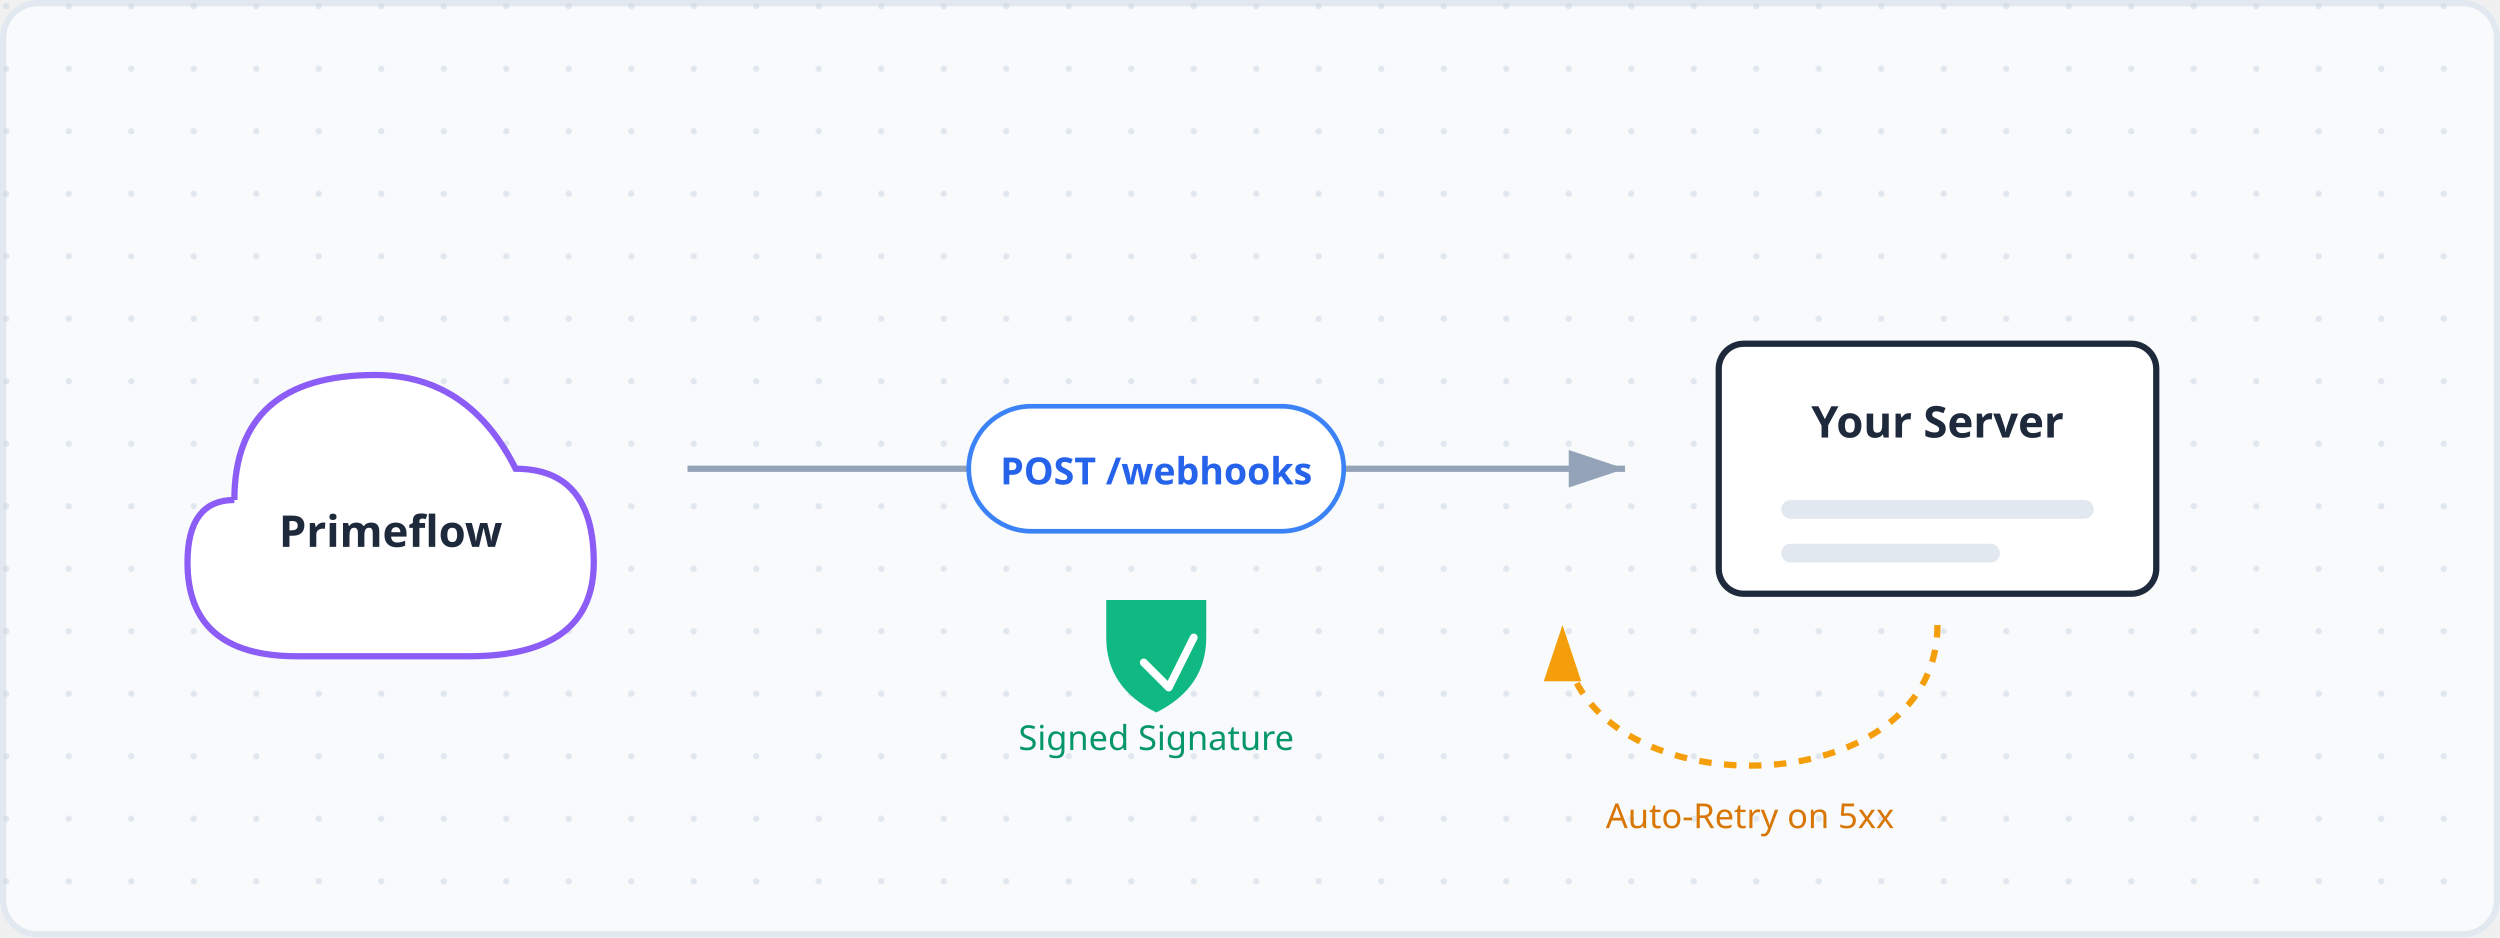
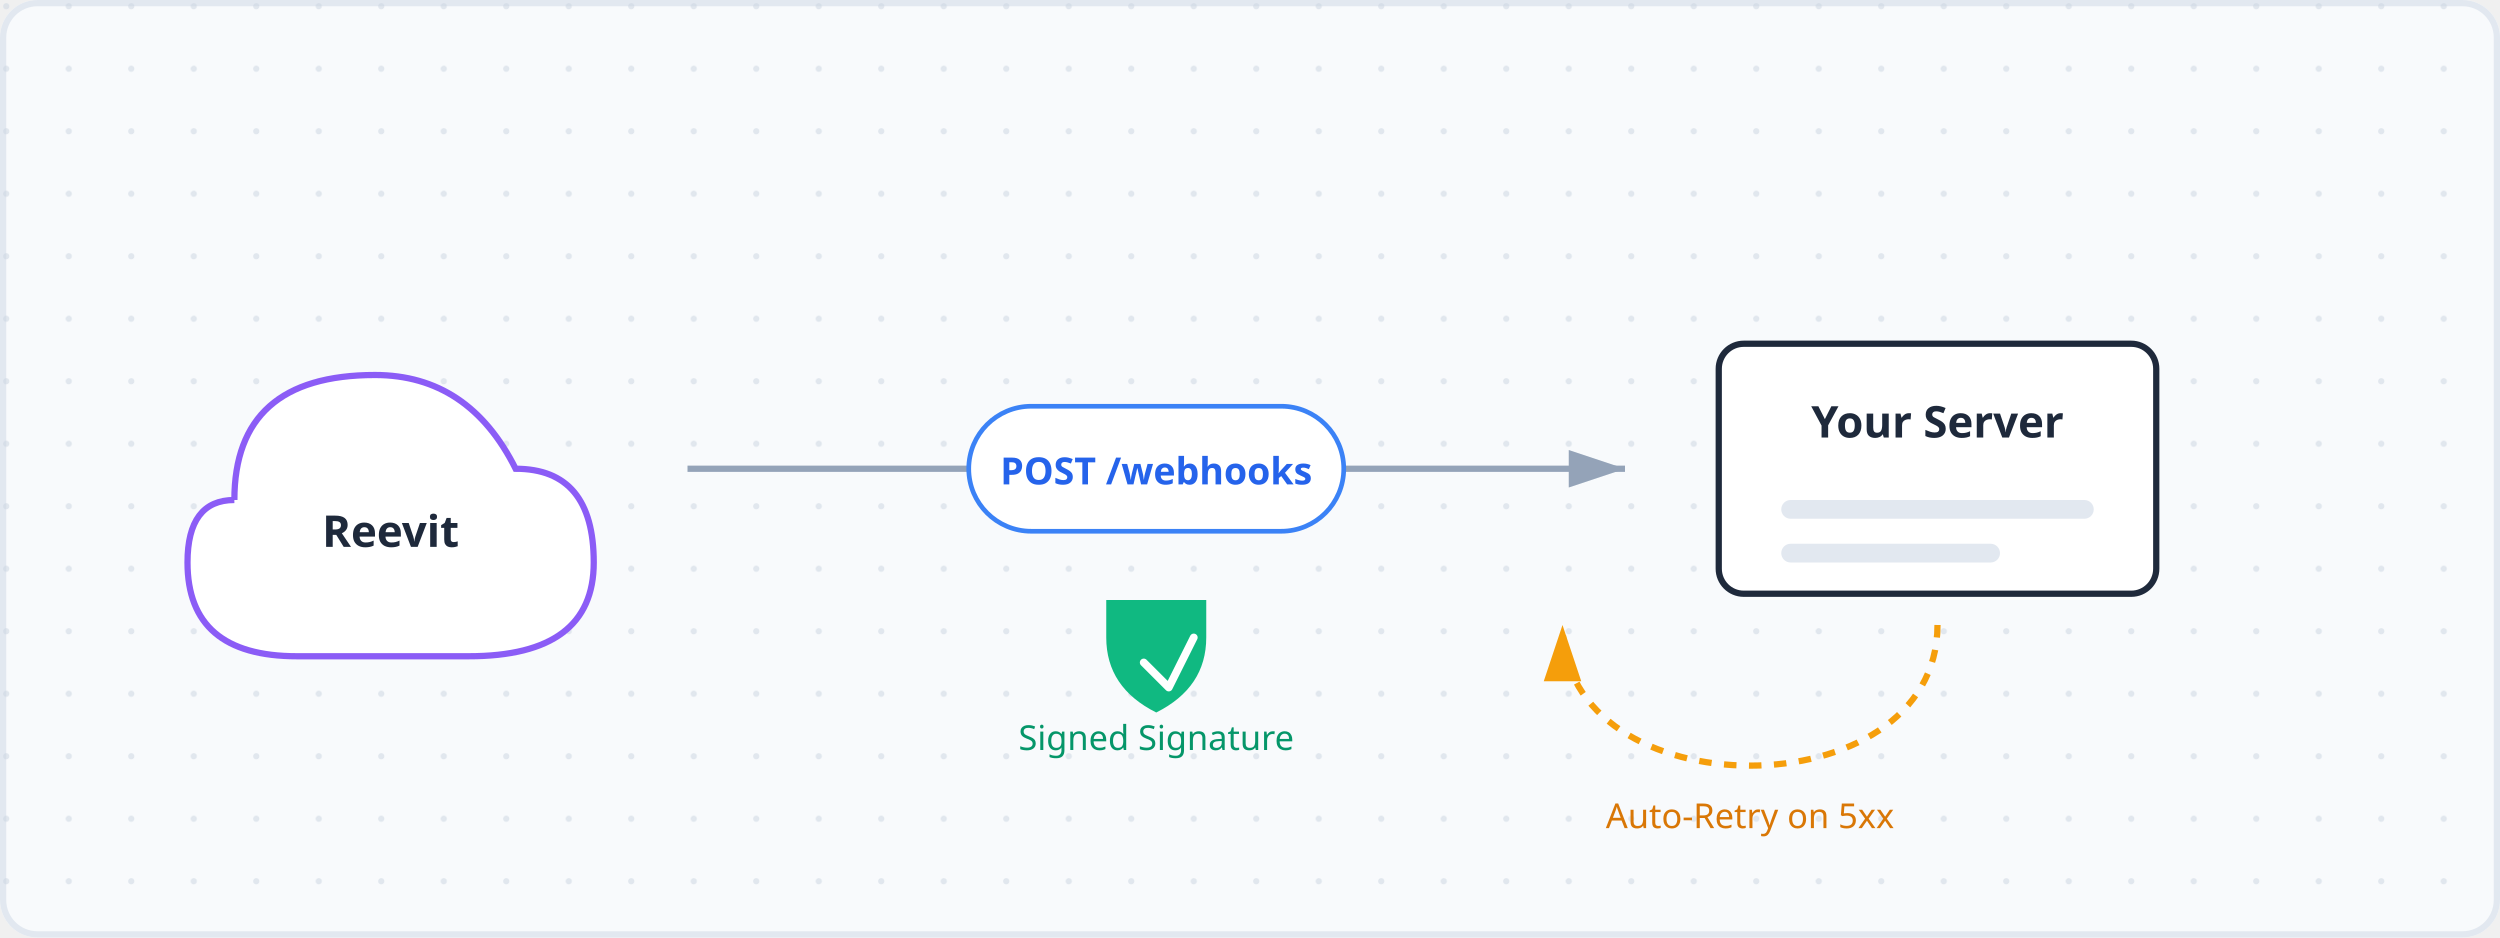
<svg xmlns="http://www.w3.org/2000/svg" width="800" height="300" viewBox="0 0 800 300" fill="none">
  <rect width="800" height="300" rx="12" fill="#F8FAFC" />
  <rect x="1" y="1" width="798" height="298" rx="11" stroke="#E2E8F0" stroke-width="2" />
  <defs>
    <pattern id="grid" width="20" height="20" patternUnits="userSpaceOnUse">
      <circle cx="2" cy="2" r="1" fill="#CBD5E1" fill-opacity="0.5" />
    </pattern>
  </defs>
  <rect width="800" height="300" fill="url(#grid)" />
  <g transform="translate(120, 150)">
    <path d="M-45 10 Q-45 -30 0 -30 Q 30 -30 45 0 Q 70 0 70 30 Q 70 60 30 60 H -25 Q -60 60 -60 30 Q -60 10 -45 10" fill="white" stroke="#8B5CF6" stroke-width="2" />
-     <text x="5" y="25" font-family="sans-serif" font-size="14" font-weight="bold" fill="#1E293B" text-anchor="middle">Primeflow</text>
+     <text x="5" y="25" font-family="sans-serif" font-size="14" font-weight="bold" fill="#1E293B" text-anchor="middle">Reevit</text>
  </g>
  <g transform="translate(620, 150)">
    <rect x="-70" y="-40" width="140" height="80" rx="8" fill="white" stroke="#1E293B" stroke-width="2" />
    <text x="0" y="-10" font-family="sans-serif" font-size="14" font-weight="bold" fill="#1E293B" text-anchor="middle">Your Server</text>
    <rect x="-50" y="10" width="100" height="6" rx="3" fill="#E2E8F0" />
    <rect x="-50" y="24" width="70" height="6" rx="3" fill="#E2E8F0" />
  </g>
  <path d="M220 150 L520 150" stroke="#94A3B8" stroke-width="2" marker-end="url(#arrow)" />
  <g transform="translate(370, 150)">
    <rect x="-60" y="-20" width="120" height="40" rx="20" fill="white" stroke="#3B82F6" stroke-width="1.5" />
    <text x="0" y="5" font-family="sans-serif" font-size="12" font-weight="600" fill="#2563EB" text-anchor="middle">POST /webhooks</text>
  </g>
  <g transform="translate(370, 210)">
    <path d="M0 0 L0 12 Q 0 28 16 36 Q 32 28 32 12 L 32 0 Z" fill="#10B981" transform="translate(-16, -18)" />
    <path d="M-4 2 L 4 10 L 12 -6" stroke="white" stroke-width="2.5" fill="none" stroke-linecap="round" stroke-linejoin="round" />
    <text x="0" y="30" font-family="sans-serif" font-size="11" fill="#059669" text-anchor="middle">Signed Signature</text>
  </g>
  <path d="M620 200 C 620 260 500 260 500 200" stroke="#F59E0B" stroke-width="2" stroke-dasharray="4 4" fill="none" marker-end="url(#arrow-orange)" />
  <text x="560" y="265" font-family="sans-serif" font-size="11" fill="#D97706" text-anchor="middle">Auto-Retry on 5xx</text>
  <defs>
    <marker id="arrow" markerWidth="10" markerHeight="10" refX="9" refY="3" orient="auto" markerUnits="strokeWidth">
      <path d="M0,0 L0,6 L9,3 z" fill="#94A3B8" />
    </marker>
    <marker id="arrow-orange" markerWidth="10" markerHeight="10" refX="9" refY="3" orient="auto" markerUnits="strokeWidth">
      <path d="M0,0 L0,6 L9,3 z" fill="#F59E0B" />
    </marker>
  </defs>
</svg>
